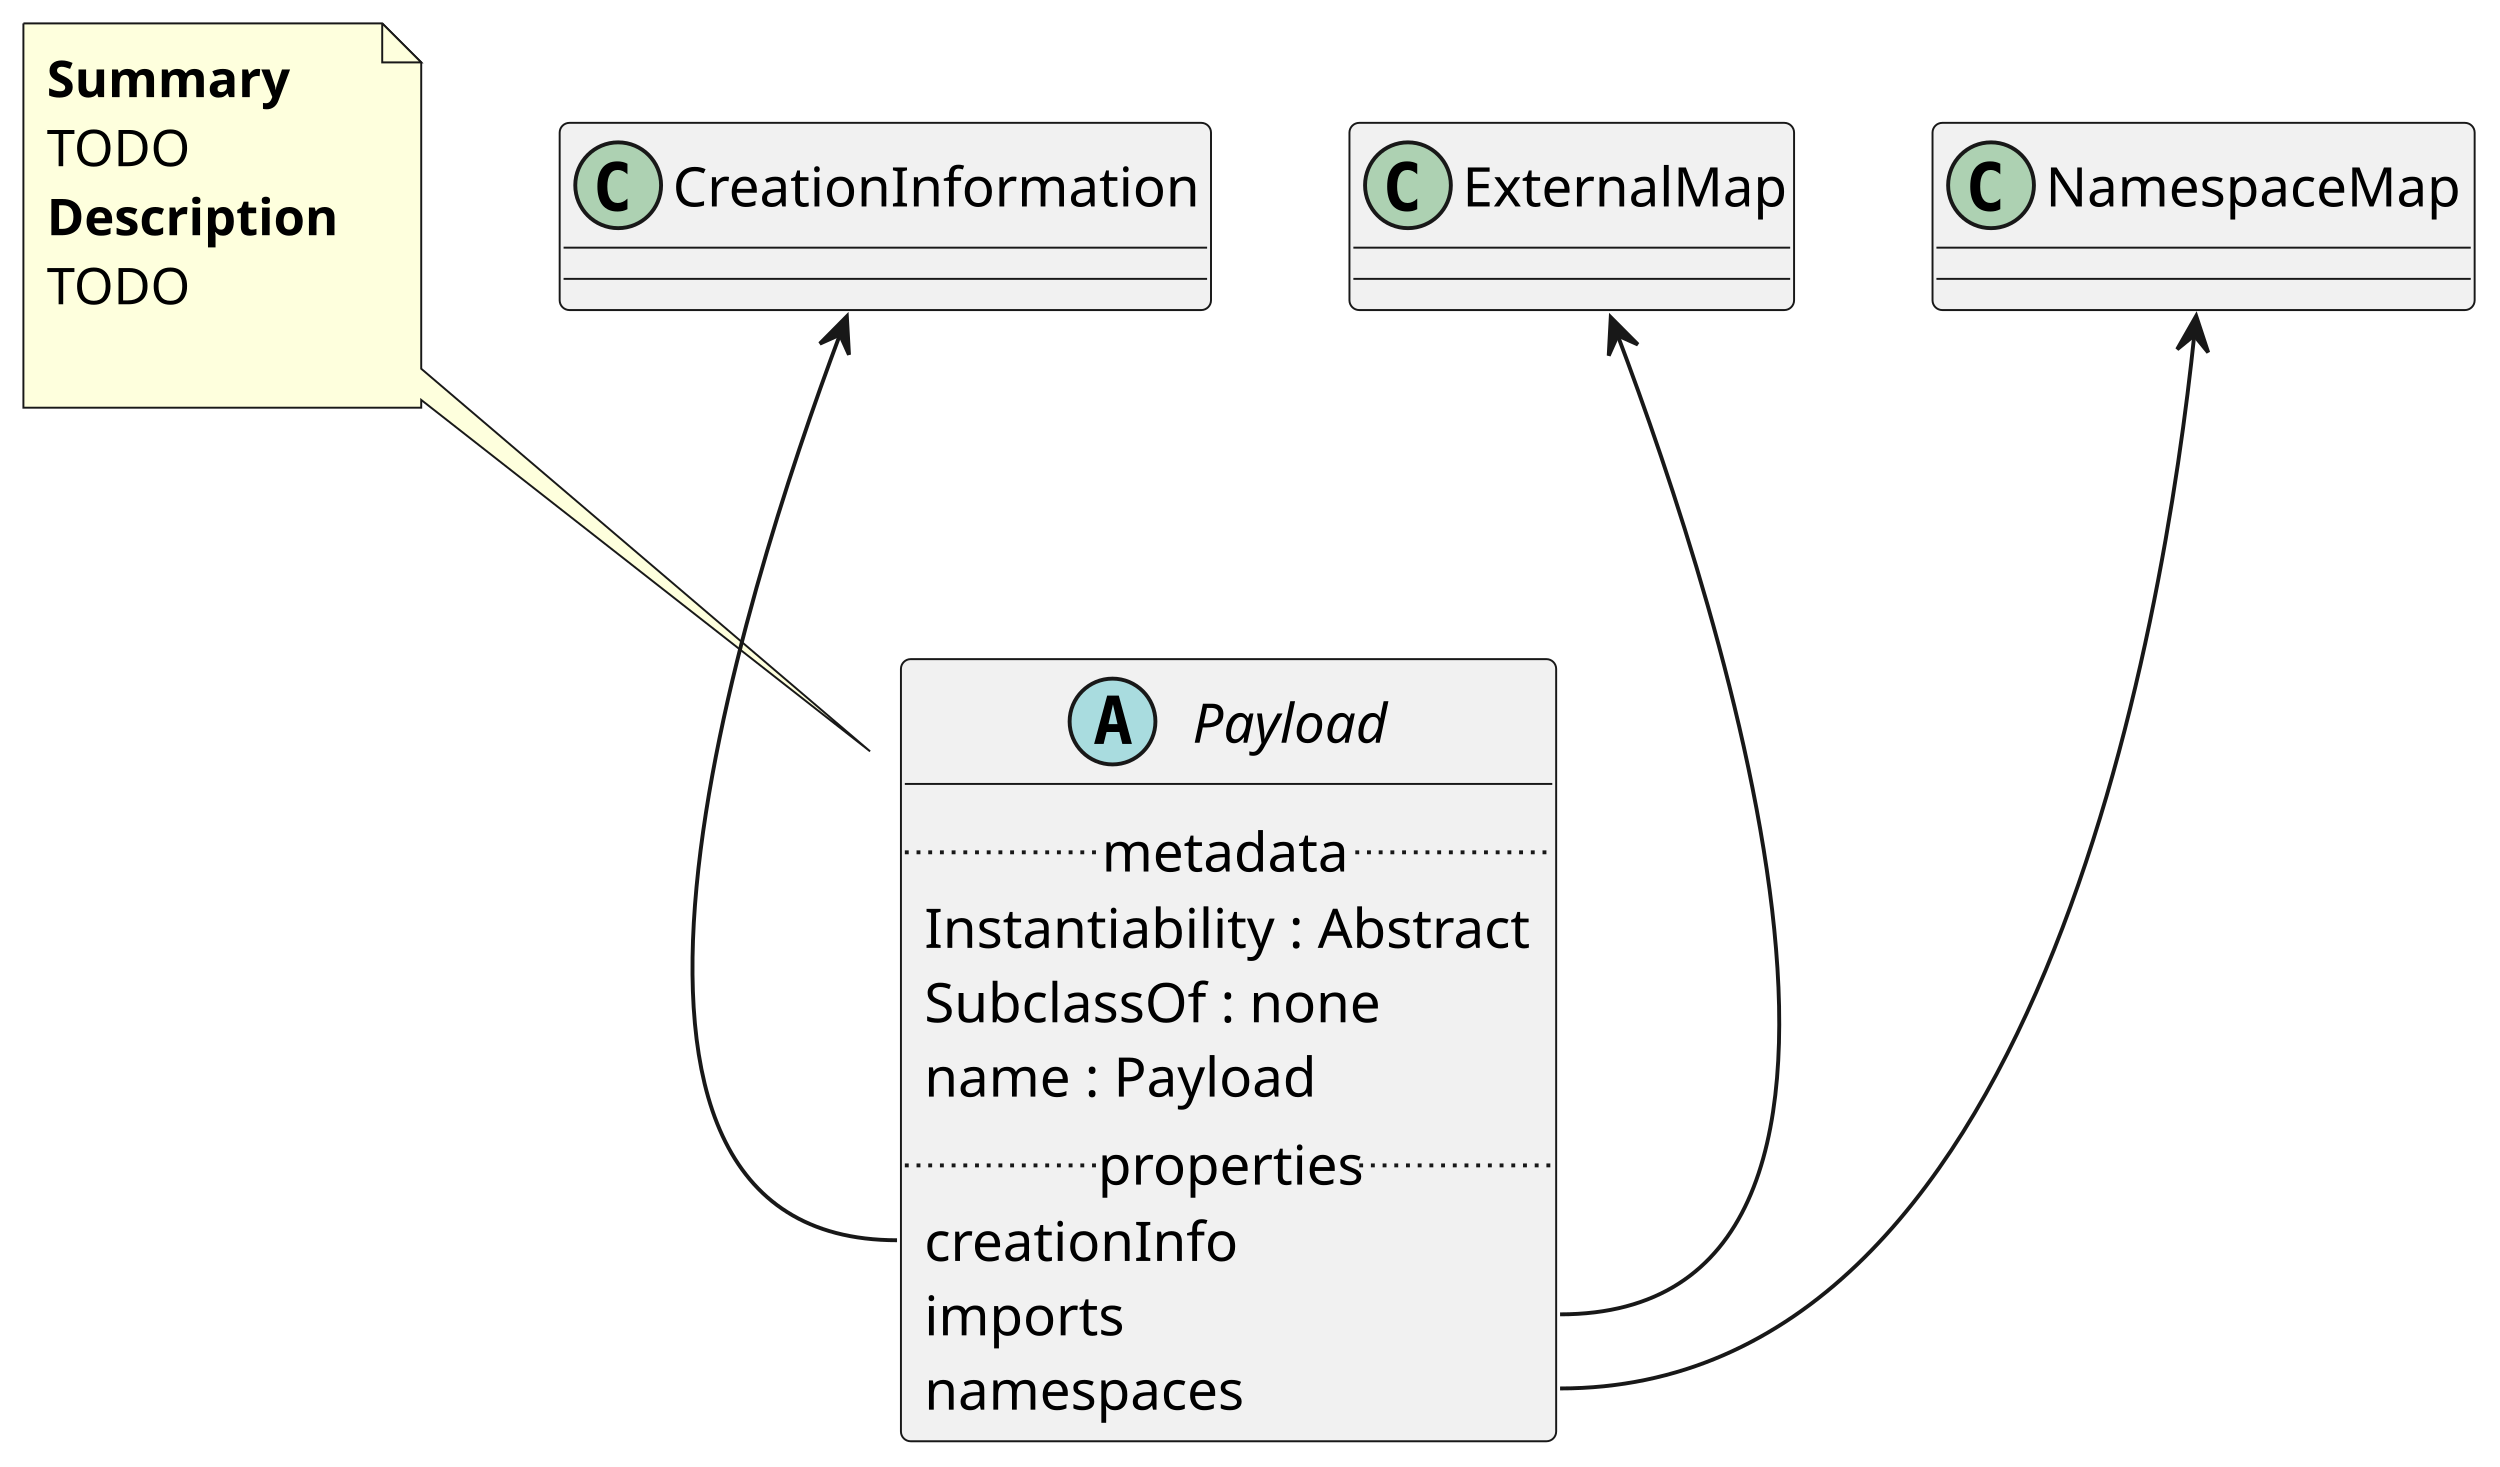
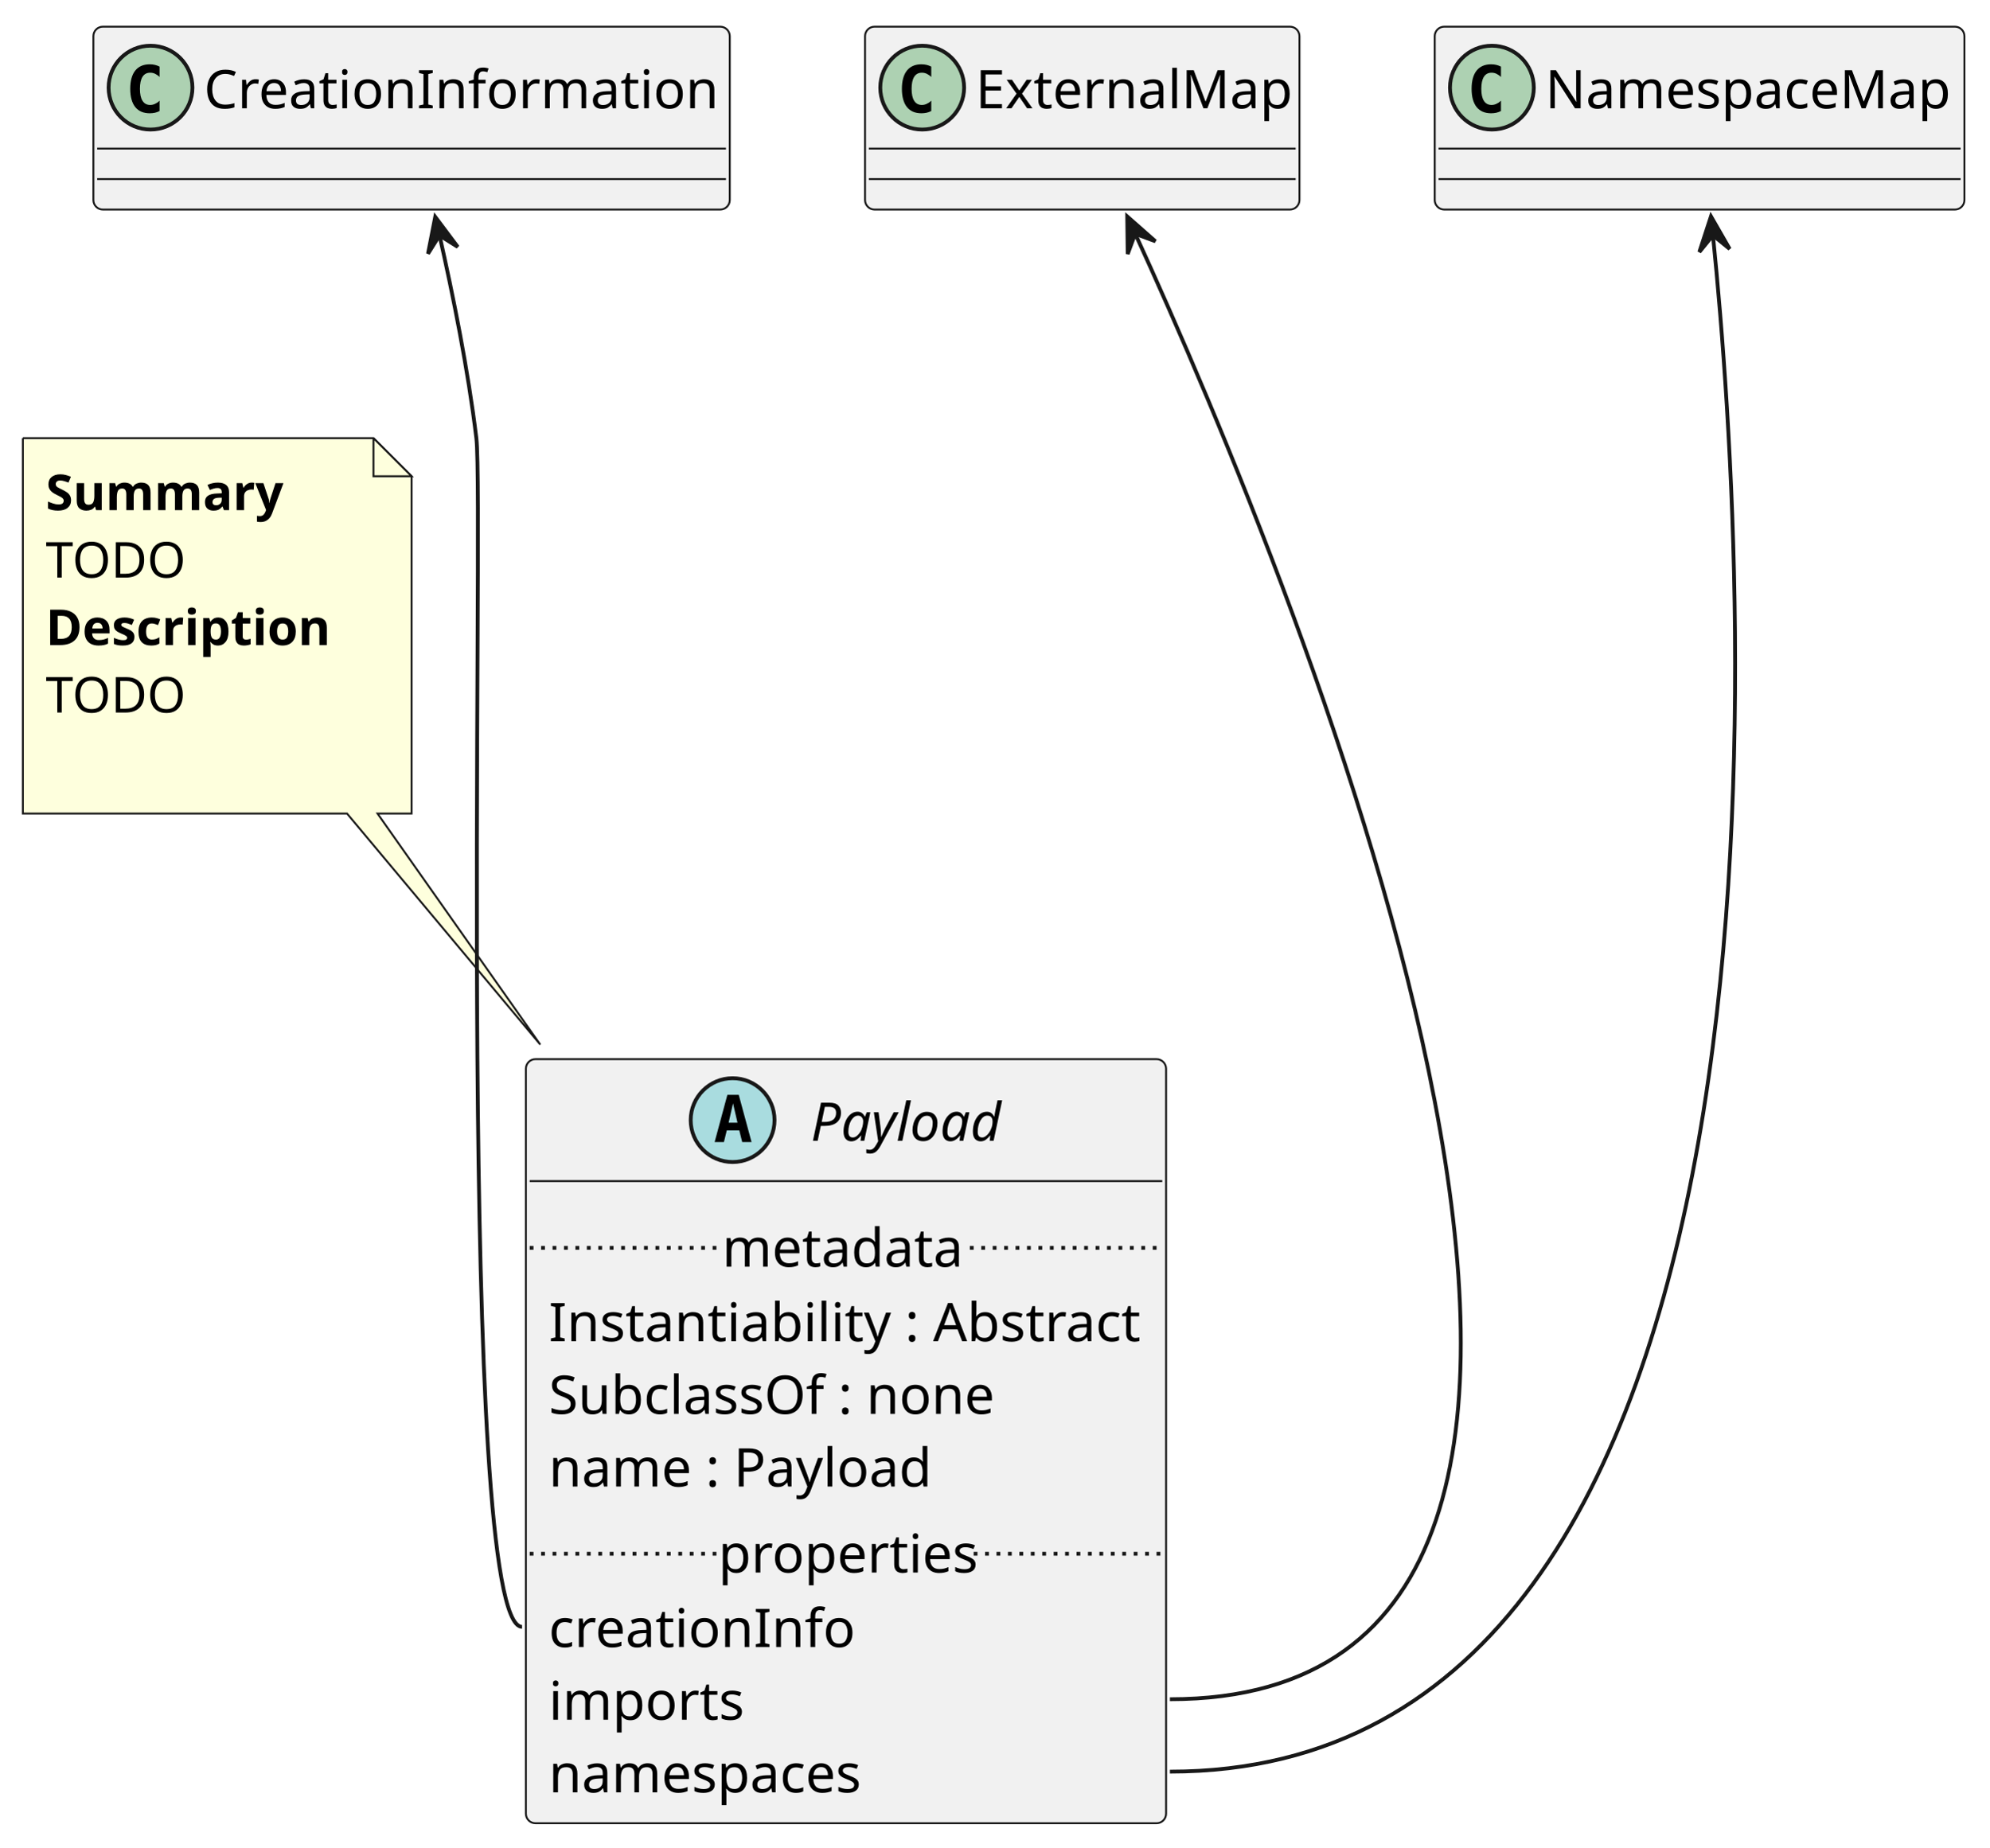
- <svg xmlns="http://www.w3.org/2000/svg" contentStyleType="text/css" height="376px" preserveAspectRatio="none" style="width:641px;height:376px;background:#FFFFFF;" version="1.1" viewBox="0 0 641 376" width="641px" zoomAndPan="magnify">
+ <svg xmlns="http://www.w3.org/2000/svg" contentStyleType="text/css" height="485px" preserveAspectRatio="none" style="width:522px;height:485px;background:#FFFFFF;" version="1.1" viewBox="0 0 522 485" width="522px" zoomAndPan="magnify">
  <defs />
  <g>
    <g id="elem_Payload">
-       <rect codeLine="1" fill="#F1F1F1" height="200.543" id="Payload" rx="2.5" ry="2.5" style="stroke:#181818;stroke-width:0.5;" width="168" x="231" y="169" />
-       <ellipse cx="285.25" cy="185" fill="#A9DCDF" rx="11" ry="11" style="stroke:#181818;stroke-width:1.0;" />
-       <path d="M283.875,178.359 L286.859,178.359 L290.219,190.75 L287.766,190.75 L287,187.688 L283.719,187.688 L282.969,190.75 L280.531,190.75 L283.875,178.359 Z M286.531,185.672 L285.359,180.594 L284.203,185.672 L286.531,185.672 Z " fill="#000000" />
-       <text fill="#000000" font-family="sans-serif" font-size="14" font-style="italic" lengthAdjust="spacing" textLength="51" x="305.75" y="190.432">Payload</text>
-       <line style="stroke:#181818;stroke-width:0.5;" x1="232" x2="398" y1="201" y2="201" />
-       <text fill="#000000" font-family="sans-serif" font-size="14" lengthAdjust="spacing" textLength="156" x="237" y="243.034">Instantiability : Abstract</text>
-       <text fill="#000000" font-family="sans-serif" font-size="14" lengthAdjust="spacing" textLength="116" x="237" y="262.102">SubclassOf : none</text>
-       <text fill="#000000" font-family="sans-serif" font-size="14" lengthAdjust="spacing" textLength="100" x="237" y="281.17">name : Payload</text>
-       <line style="stroke:#181818;stroke-width:1.0;stroke-dasharray:1.0,2.0;" x1="232" x2="282.5" y1="218.534" y2="218.534" />
-       <text fill="#000000" font-family="sans-serif" font-size="14" lengthAdjust="spacing" textLength="65" x="282.5" y="223.466">metadata</text>
-       <line style="stroke:#181818;stroke-width:1.0;stroke-dasharray:1.0,2.0;" x1="347.5" x2="398" y1="218.534" y2="218.534" />
-       <text fill="#000000" font-family="sans-serif" font-size="14" lengthAdjust="spacing" textLength="81" x="237" y="323.305">creationInfo</text>
-       <text fill="#000000" font-family="sans-serif" font-size="14" lengthAdjust="spacing" textLength="51" x="237" y="342.373">imports</text>
-       <text fill="#000000" font-family="sans-serif" font-size="14" lengthAdjust="spacing" textLength="82" x="237" y="361.441">namespaces</text>
-       <line style="stroke:#181818;stroke-width:1.0;stroke-dasharray:1.0,2.0;" x1="232" x2="281.5" y1="298.806" y2="298.806" />
-       <text fill="#000000" font-family="sans-serif" font-size="14" lengthAdjust="spacing" textLength="67" x="281.5" y="303.738">properties</text>
-       <line style="stroke:#181818;stroke-width:1.0;stroke-dasharray:1.0,2.0;" x1="348.5" x2="398" y1="298.806" y2="298.806" />
+       <rect codeLine="1" fill="#F1F1F1" height="200.543" id="Payload" rx="2.5" ry="2.5" style="stroke:#181818;stroke-width:0.5;" width="168" x="138" y="278" />
+       <ellipse cx="192.25" cy="294" fill="#A9DCDF" rx="11" ry="11" style="stroke:#181818;stroke-width:1.0;" />
+       <path d="M190.875,287.359 L193.859,287.359 L197.219,299.75 L194.766,299.75 L194,296.688 L190.719,296.688 L189.969,299.75 L187.531,299.75 L190.875,287.359 Z M193.531,294.672 L192.359,289.594 L191.203,294.672 L193.531,294.672 Z " fill="#000000" />
+       <text fill="#000000" font-family="sans-serif" font-size="14" font-style="italic" lengthAdjust="spacing" textLength="51" x="212.75" y="299.432">Payload</text>
+       <line style="stroke:#181818;stroke-width:0.5;" x1="139" x2="305" y1="310" y2="310" />
+       <text fill="#000000" font-family="sans-serif" font-size="14" lengthAdjust="spacing" textLength="156" x="144" y="352.034">Instantiability : Abstract</text>
+       <text fill="#000000" font-family="sans-serif" font-size="14" lengthAdjust="spacing" textLength="116" x="144" y="371.102">SubclassOf : none</text>
+       <text fill="#000000" font-family="sans-serif" font-size="14" lengthAdjust="spacing" textLength="100" x="144" y="390.17">name : Payload</text>
+       <line style="stroke:#181818;stroke-width:1.0;stroke-dasharray:1.0,2.0;" x1="139" x2="189.5" y1="327.534" y2="327.534" />
+       <text fill="#000000" font-family="sans-serif" font-size="14" lengthAdjust="spacing" textLength="65" x="189.5" y="332.466">metadata</text>
+       <line style="stroke:#181818;stroke-width:1.0;stroke-dasharray:1.0,2.0;" x1="254.5" x2="305" y1="327.534" y2="327.534" />
+       <text fill="#000000" font-family="sans-serif" font-size="14" lengthAdjust="spacing" textLength="81" x="144" y="432.305">creationInfo</text>
+       <text fill="#000000" font-family="sans-serif" font-size="14" lengthAdjust="spacing" textLength="51" x="144" y="451.373">imports</text>
+       <text fill="#000000" font-family="sans-serif" font-size="14" lengthAdjust="spacing" textLength="82" x="144" y="470.441">namespaces</text>
+       <line style="stroke:#181818;stroke-width:1.0;stroke-dasharray:1.0,2.0;" x1="139" x2="188.5" y1="407.806" y2="407.806" />
+       <text fill="#000000" font-family="sans-serif" font-size="14" lengthAdjust="spacing" textLength="67" x="188.5" y="412.738">properties</text>
+       <line style="stroke:#181818;stroke-width:1.0;stroke-dasharray:1.0,2.0;" x1="255.5" x2="305" y1="407.806" y2="407.806" />
    </g>
    <g id="elem_GMN3">
-       <path d="M6,6 L6,104.53 A0,0 0 0 0 6,104.53 L108,104.53 A0,0 0 0 0 108,104.53 L108,102.54 L223.09,192.65 L108,94.54 L108,16 L98,6 L6,6 A0,0 0 0 0 6,6 " fill="#FEFFDD" style="stroke:#181818;stroke-width:0.5;" />
-       <path d="M98,6 L98,16 L108,16 L98,6 " fill="#FEFFDD" style="stroke:#181818;stroke-width:0.5;" />
-       <text fill="#000000" font-family="sans-serif" font-size="13" font-weight="bold" lengthAdjust="spacing" textLength="62" x="12" y="24.897">Summary</text>
-       <text fill="#000000" font-family="sans-serif" font-size="13" lengthAdjust="spacing" textLength="38" x="12" y="42.603">TODO</text>
-       <text fill="#000000" font-family="sans-serif" font-size="13" font-weight="bold" lengthAdjust="spacing" textLength="81" x="12" y="60.309">Description</text>
-       <text fill="#000000" font-family="sans-serif" font-size="13" lengthAdjust="spacing" textLength="38" x="12" y="78.015">TODO</text>
-       <text fill="#000000" font-family="sans-serif" font-size="13" lengthAdjust="spacing" textLength="3" x="12" y="95.721"> </text>
+       <path d="M6,115 L6,213.53 A0,0 0 0 0 6,213.53 L91.06,213.53 L141.77,274.17 L99.06,213.53 L108,213.53 A0,0 0 0 0 108,213.53 L108,125 L98,115 L6,115 A0,0 0 0 0 6,115 " fill="#FEFFDD" style="stroke:#181818;stroke-width:0.5;" />
+       <path d="M98,115 L98,125 L108,125 L98,115 " fill="#FEFFDD" style="stroke:#181818;stroke-width:0.5;" />
+       <text fill="#000000" font-family="sans-serif" font-size="13" font-weight="bold" lengthAdjust="spacing" textLength="62" x="12" y="133.897">Summary</text>
+       <text fill="#000000" font-family="sans-serif" font-size="13" lengthAdjust="spacing" textLength="38" x="12" y="151.603">TODO</text>
+       <text fill="#000000" font-family="sans-serif" font-size="13" font-weight="bold" lengthAdjust="spacing" textLength="81" x="12" y="169.309">Description</text>
+       <text fill="#000000" font-family="sans-serif" font-size="13" lengthAdjust="spacing" textLength="38" x="12" y="187.015">TODO</text>
+       <text fill="#000000" font-family="sans-serif" font-size="13" lengthAdjust="spacing" textLength="3" x="12" y="204.721"> </text>
    </g>
    <g id="elem_CreationInformation">
-       <rect fill="#F1F1F1" height="48" id="CreationInformation" rx="2.5" ry="2.5" style="stroke:#181818;stroke-width:0.5;" width="167" x="143.5" y="31.5" />
-       <ellipse cx="158.5" cy="47.5" fill="#ADD1B2" rx="11" ry="11" style="stroke:#181818;stroke-width:1.0;" />
-       <path d="M158.297,54.234 Q155.812,54.234 154.484,52.594 Q153.172,50.922 153.172,47.812 Q153.172,44.688 154.484,43.031 Q155.812,41.375 158.297,41.375 Q159.016,41.375 159.672,41.531 Q160.312,41.688 160.875,41.984 L160.875,44.703 Q160.516,44.359 160.219,44.172 Q159.922,43.969 159.656,43.844 Q159.344,43.703 159.031,43.641 Q158.734,43.578 158.422,43.578 Q157.094,43.578 156.406,44.641 Q155.719,45.734 155.719,47.812 Q155.719,49.906 156.406,50.969 Q157.094,52.047 158.422,52.047 Q159.062,52.047 159.656,51.766 Q159.953,51.641 160.234,51.453 Q160.531,51.25 160.875,50.922 L160.875,53.641 Q160.297,53.938 159.656,54.094 Q159.016,54.234 158.297,54.234 Z " fill="#000000" />
-       <text fill="#000000" font-family="sans-serif" font-size="14" lengthAdjust="spacing" textLength="135" x="172.5" y="52.932">CreationInformation</text>
-       <line style="stroke:#181818;stroke-width:0.5;" x1="144.5" x2="309.5" y1="63.5" y2="63.5" />
-       <line style="stroke:#181818;stroke-width:0.5;" x1="144.5" x2="309.5" y1="71.5" y2="71.5" />
+       <rect fill="#F1F1F1" height="48" id="CreationInformation" rx="2.5" ry="2.5" style="stroke:#181818;stroke-width:0.5;" width="167" x="24.5" y="7" />
+       <ellipse cx="39.5" cy="23" fill="#ADD1B2" rx="11" ry="11" style="stroke:#181818;stroke-width:1.0;" />
+       <path d="M39.297,29.734 Q36.812,29.734 35.484,28.094 Q34.172,26.422 34.172,23.312 Q34.172,20.188 35.484,18.531 Q36.812,16.875 39.297,16.875 Q40.016,16.875 40.672,17.031 Q41.312,17.188 41.875,17.484 L41.875,20.203 Q41.516,19.859 41.219,19.672 Q40.922,19.469 40.656,19.344 Q40.344,19.203 40.031,19.141 Q39.734,19.078 39.422,19.078 Q38.094,19.078 37.406,20.141 Q36.719,21.234 36.719,23.312 Q36.719,25.406 37.406,26.469 Q38.094,27.547 39.422,27.547 Q40.062,27.547 40.656,27.266 Q40.953,27.141 41.234,26.953 Q41.531,26.75 41.875,26.422 L41.875,29.141 Q41.297,29.438 40.656,29.594 Q40.016,29.734 39.297,29.734 Z " fill="#000000" />
+       <text fill="#000000" font-family="sans-serif" font-size="14" lengthAdjust="spacing" textLength="135" x="53.5" y="28.432">CreationInformation</text>
+       <line style="stroke:#181818;stroke-width:0.5;" x1="25.5" x2="190.5" y1="39" y2="39" />
+       <line style="stroke:#181818;stroke-width:0.5;" x1="25.5" x2="190.5" y1="47" y2="47" />
    </g>
    <g id="elem_ExternalMap">
-       <rect fill="#F1F1F1" height="48" id="ExternalMap" rx="2.5" ry="2.5" style="stroke:#181818;stroke-width:0.5;" width="114" x="346" y="31.5" />
-       <ellipse cx="361" cy="47.5" fill="#ADD1B2" rx="11" ry="11" style="stroke:#181818;stroke-width:1.0;" />
-       <path d="M360.797,54.234 Q358.312,54.234 356.984,52.594 Q355.672,50.922 355.672,47.812 Q355.672,44.688 356.984,43.031 Q358.312,41.375 360.797,41.375 Q361.516,41.375 362.172,41.531 Q362.812,41.688 363.375,41.984 L363.375,44.703 Q363.016,44.359 362.719,44.172 Q362.422,43.969 362.156,43.844 Q361.844,43.703 361.531,43.641 Q361.234,43.578 360.922,43.578 Q359.594,43.578 358.906,44.641 Q358.219,45.734 358.219,47.812 Q358.219,49.906 358.906,50.969 Q359.594,52.047 360.922,52.047 Q361.562,52.047 362.156,51.766 Q362.453,51.641 362.734,51.453 Q363.031,51.25 363.375,50.922 L363.375,53.641 Q362.797,53.938 362.156,54.094 Q361.516,54.234 360.797,54.234 Z " fill="#000000" />
-       <text fill="#000000" font-family="sans-serif" font-size="14" lengthAdjust="spacing" textLength="82" x="375" y="52.932">ExternalMap</text>
-       <line style="stroke:#181818;stroke-width:0.5;" x1="347" x2="459" y1="63.5" y2="63.5" />
-       <line style="stroke:#181818;stroke-width:0.5;" x1="347" x2="459" y1="71.5" y2="71.5" />
+       <rect fill="#F1F1F1" height="48" id="ExternalMap" rx="2.5" ry="2.5" style="stroke:#181818;stroke-width:0.5;" width="114" x="227" y="7" />
+       <ellipse cx="242" cy="23" fill="#ADD1B2" rx="11" ry="11" style="stroke:#181818;stroke-width:1.0;" />
+       <path d="M241.797,29.734 Q239.312,29.734 237.984,28.094 Q236.672,26.422 236.672,23.312 Q236.672,20.188 237.984,18.531 Q239.312,16.875 241.797,16.875 Q242.516,16.875 243.172,17.031 Q243.812,17.188 244.375,17.484 L244.375,20.203 Q244.016,19.859 243.719,19.672 Q243.422,19.469 243.156,19.344 Q242.844,19.203 242.531,19.141 Q242.234,19.078 241.922,19.078 Q240.594,19.078 239.906,20.141 Q239.219,21.234 239.219,23.312 Q239.219,25.406 239.906,26.469 Q240.594,27.547 241.922,27.547 Q242.562,27.547 243.156,27.266 Q243.453,27.141 243.734,26.953 Q244.031,26.75 244.375,26.422 L244.375,29.141 Q243.797,29.438 243.156,29.594 Q242.516,29.734 241.797,29.734 Z " fill="#000000" />
+       <text fill="#000000" font-family="sans-serif" font-size="14" lengthAdjust="spacing" textLength="82" x="256" y="28.432">ExternalMap</text>
+       <line style="stroke:#181818;stroke-width:0.5;" x1="228" x2="340" y1="39" y2="39" />
+       <line style="stroke:#181818;stroke-width:0.5;" x1="228" x2="340" y1="47" y2="47" />
    </g>
    <g id="elem_NamespaceMap">
-       <rect fill="#F1F1F1" height="48" id="NamespaceMap" rx="2.5" ry="2.5" style="stroke:#181818;stroke-width:0.5;" width="139" x="495.5" y="31.5" />
-       <ellipse cx="510.5" cy="47.5" fill="#ADD1B2" rx="11" ry="11" style="stroke:#181818;stroke-width:1.0;" />
-       <path d="M510.297,54.234 Q507.812,54.234 506.484,52.594 Q505.172,50.922 505.172,47.812 Q505.172,44.688 506.484,43.031 Q507.812,41.375 510.297,41.375 Q511.016,41.375 511.672,41.531 Q512.312,41.688 512.875,41.984 L512.875,44.703 Q512.516,44.359 512.219,44.172 Q511.922,43.969 511.656,43.844 Q511.344,43.703 511.031,43.641 Q510.734,43.578 510.422,43.578 Q509.094,43.578 508.406,44.641 Q507.719,45.734 507.719,47.812 Q507.719,49.906 508.406,50.969 Q509.094,52.047 510.422,52.047 Q511.062,52.047 511.656,51.766 Q511.953,51.641 512.234,51.453 Q512.531,51.25 512.875,50.922 L512.875,53.641 Q512.297,53.938 511.656,54.094 Q511.016,54.234 510.297,54.234 Z " fill="#000000" />
-       <text fill="#000000" font-family="sans-serif" font-size="14" lengthAdjust="spacing" textLength="107" x="524.5" y="52.932">NamespaceMap</text>
-       <line style="stroke:#181818;stroke-width:0.5;" x1="496.5" x2="633.5" y1="63.5" y2="63.5" />
-       <line style="stroke:#181818;stroke-width:0.5;" x1="496.5" x2="633.5" y1="71.5" y2="71.5" />
+       <rect fill="#F1F1F1" height="48" id="NamespaceMap" rx="2.5" ry="2.5" style="stroke:#181818;stroke-width:0.5;" width="139" x="376.5" y="7" />
+       <ellipse cx="391.5" cy="23" fill="#ADD1B2" rx="11" ry="11" style="stroke:#181818;stroke-width:1.0;" />
+       <path d="M391.297,29.734 Q388.812,29.734 387.484,28.094 Q386.172,26.422 386.172,23.312 Q386.172,20.188 387.484,18.531 Q388.812,16.875 391.297,16.875 Q392.016,16.875 392.672,17.031 Q393.312,17.188 393.875,17.484 L393.875,20.203 Q393.516,19.859 393.219,19.672 Q392.922,19.469 392.656,19.344 Q392.344,19.203 392.031,19.141 Q391.734,19.078 391.422,19.078 Q390.094,19.078 389.406,20.141 Q388.719,21.234 388.719,23.312 Q388.719,25.406 389.406,26.469 Q390.094,27.547 391.422,27.547 Q392.062,27.547 392.656,27.266 Q392.953,27.141 393.234,26.953 Q393.531,26.75 393.875,26.422 L393.875,29.141 Q393.297,29.438 392.656,29.594 Q392.016,29.734 391.297,29.734 Z " fill="#000000" />
+       <text fill="#000000" font-family="sans-serif" font-size="14" lengthAdjust="spacing" textLength="107" x="405.5" y="28.432">NamespaceMap</text>
+       <line style="stroke:#181818;stroke-width:0.5;" x1="377.5" x2="514.5" y1="39" y2="39" />
+       <line style="stroke:#181818;stroke-width:0.5;" x1="377.5" x2="514.5" y1="47" y2="47" />
    </g>
    <g id="link_CreationInformation_Payload">
-       <path codeLine="18" d="M215.43,85.61 C189.89,153.77 137.89,318 230,318 " fill="none" id="CreationInformation-backto-Payload" style="stroke:#181818;stroke-width:1.0;" />
-       <polygon fill="#181818" points="217.13,81.12,210.199,88.117,215.357,85.795,217.679,90.954,217.13,81.12" style="stroke:#181818;stroke-width:1.0;" />
+       <path codeLine="18" d="M115.27,61.5 C118.84,77.27 122.84,97.08 125,115 C127.08,132.22 119.65,427 137,427 " fill="none" id="CreationInformation-backto-Payload" style="stroke:#181818;stroke-width:1.0;" />
+       <polygon fill="#181818" points="114.21,56.92,112.317,66.585,115.325,61.794,120.116,64.802,114.21,56.92" style="stroke:#181818;stroke-width:1.0;" />
    </g>
    <g id="link_ExternalMap_Payload">
-       <path codeLine="19" d="M414.68,85.73 C441.85,157.58 499.71,337 400,337 " fill="none" id="ExternalMap-backto-Payload" style="stroke:#181818;stroke-width:1.0;" />
-       <polygon fill="#181818" points="413,81.35,412.477,91.185,414.785,86.02,419.95,88.329,413,81.35" style="stroke:#181818;stroke-width:1.0;" />
+       <path codeLine="19" d="M297.79,61.1 C340.91,155.32 461.42,446 307,446 " fill="none" id="ExternalMap-backto-Payload" style="stroke:#181818;stroke-width:1.0;" />
+       <polygon fill="#181818" points="295.81,56.82,295.93,66.668,297.896,61.364,303.2,63.33,295.81,56.82" style="stroke:#181818;stroke-width:1.0;" />
    </g>
    <g id="link_NamespaceMap_Payload">
-       <path codeLine="20" d="M562.65,85.56 C554.83,160.77 522.7,356 400,356 " fill="none" id="NamespaceMap-backto-Payload" style="stroke:#181818;stroke-width:1.0;" />
-       <polygon fill="#181818" points="563.1,81.01,558.219,89.564,562.6,85.985,566.179,90.365,563.1,81.01" style="stroke:#181818;stroke-width:1.0;" />
+       <path codeLine="20" d="M449.5,61.68 C459.4,159.42 476.79,465 307,465 " fill="none" id="NamespaceMap-backto-Payload" style="stroke:#181818;stroke-width:1.0;" />
+       <polygon fill="#181818" points="448.99,56.79,445.937,66.154,449.505,61.764,453.895,65.331,448.99,56.79" style="stroke:#181818;stroke-width:1.0;" />
    </g>
  </g>
</svg>
